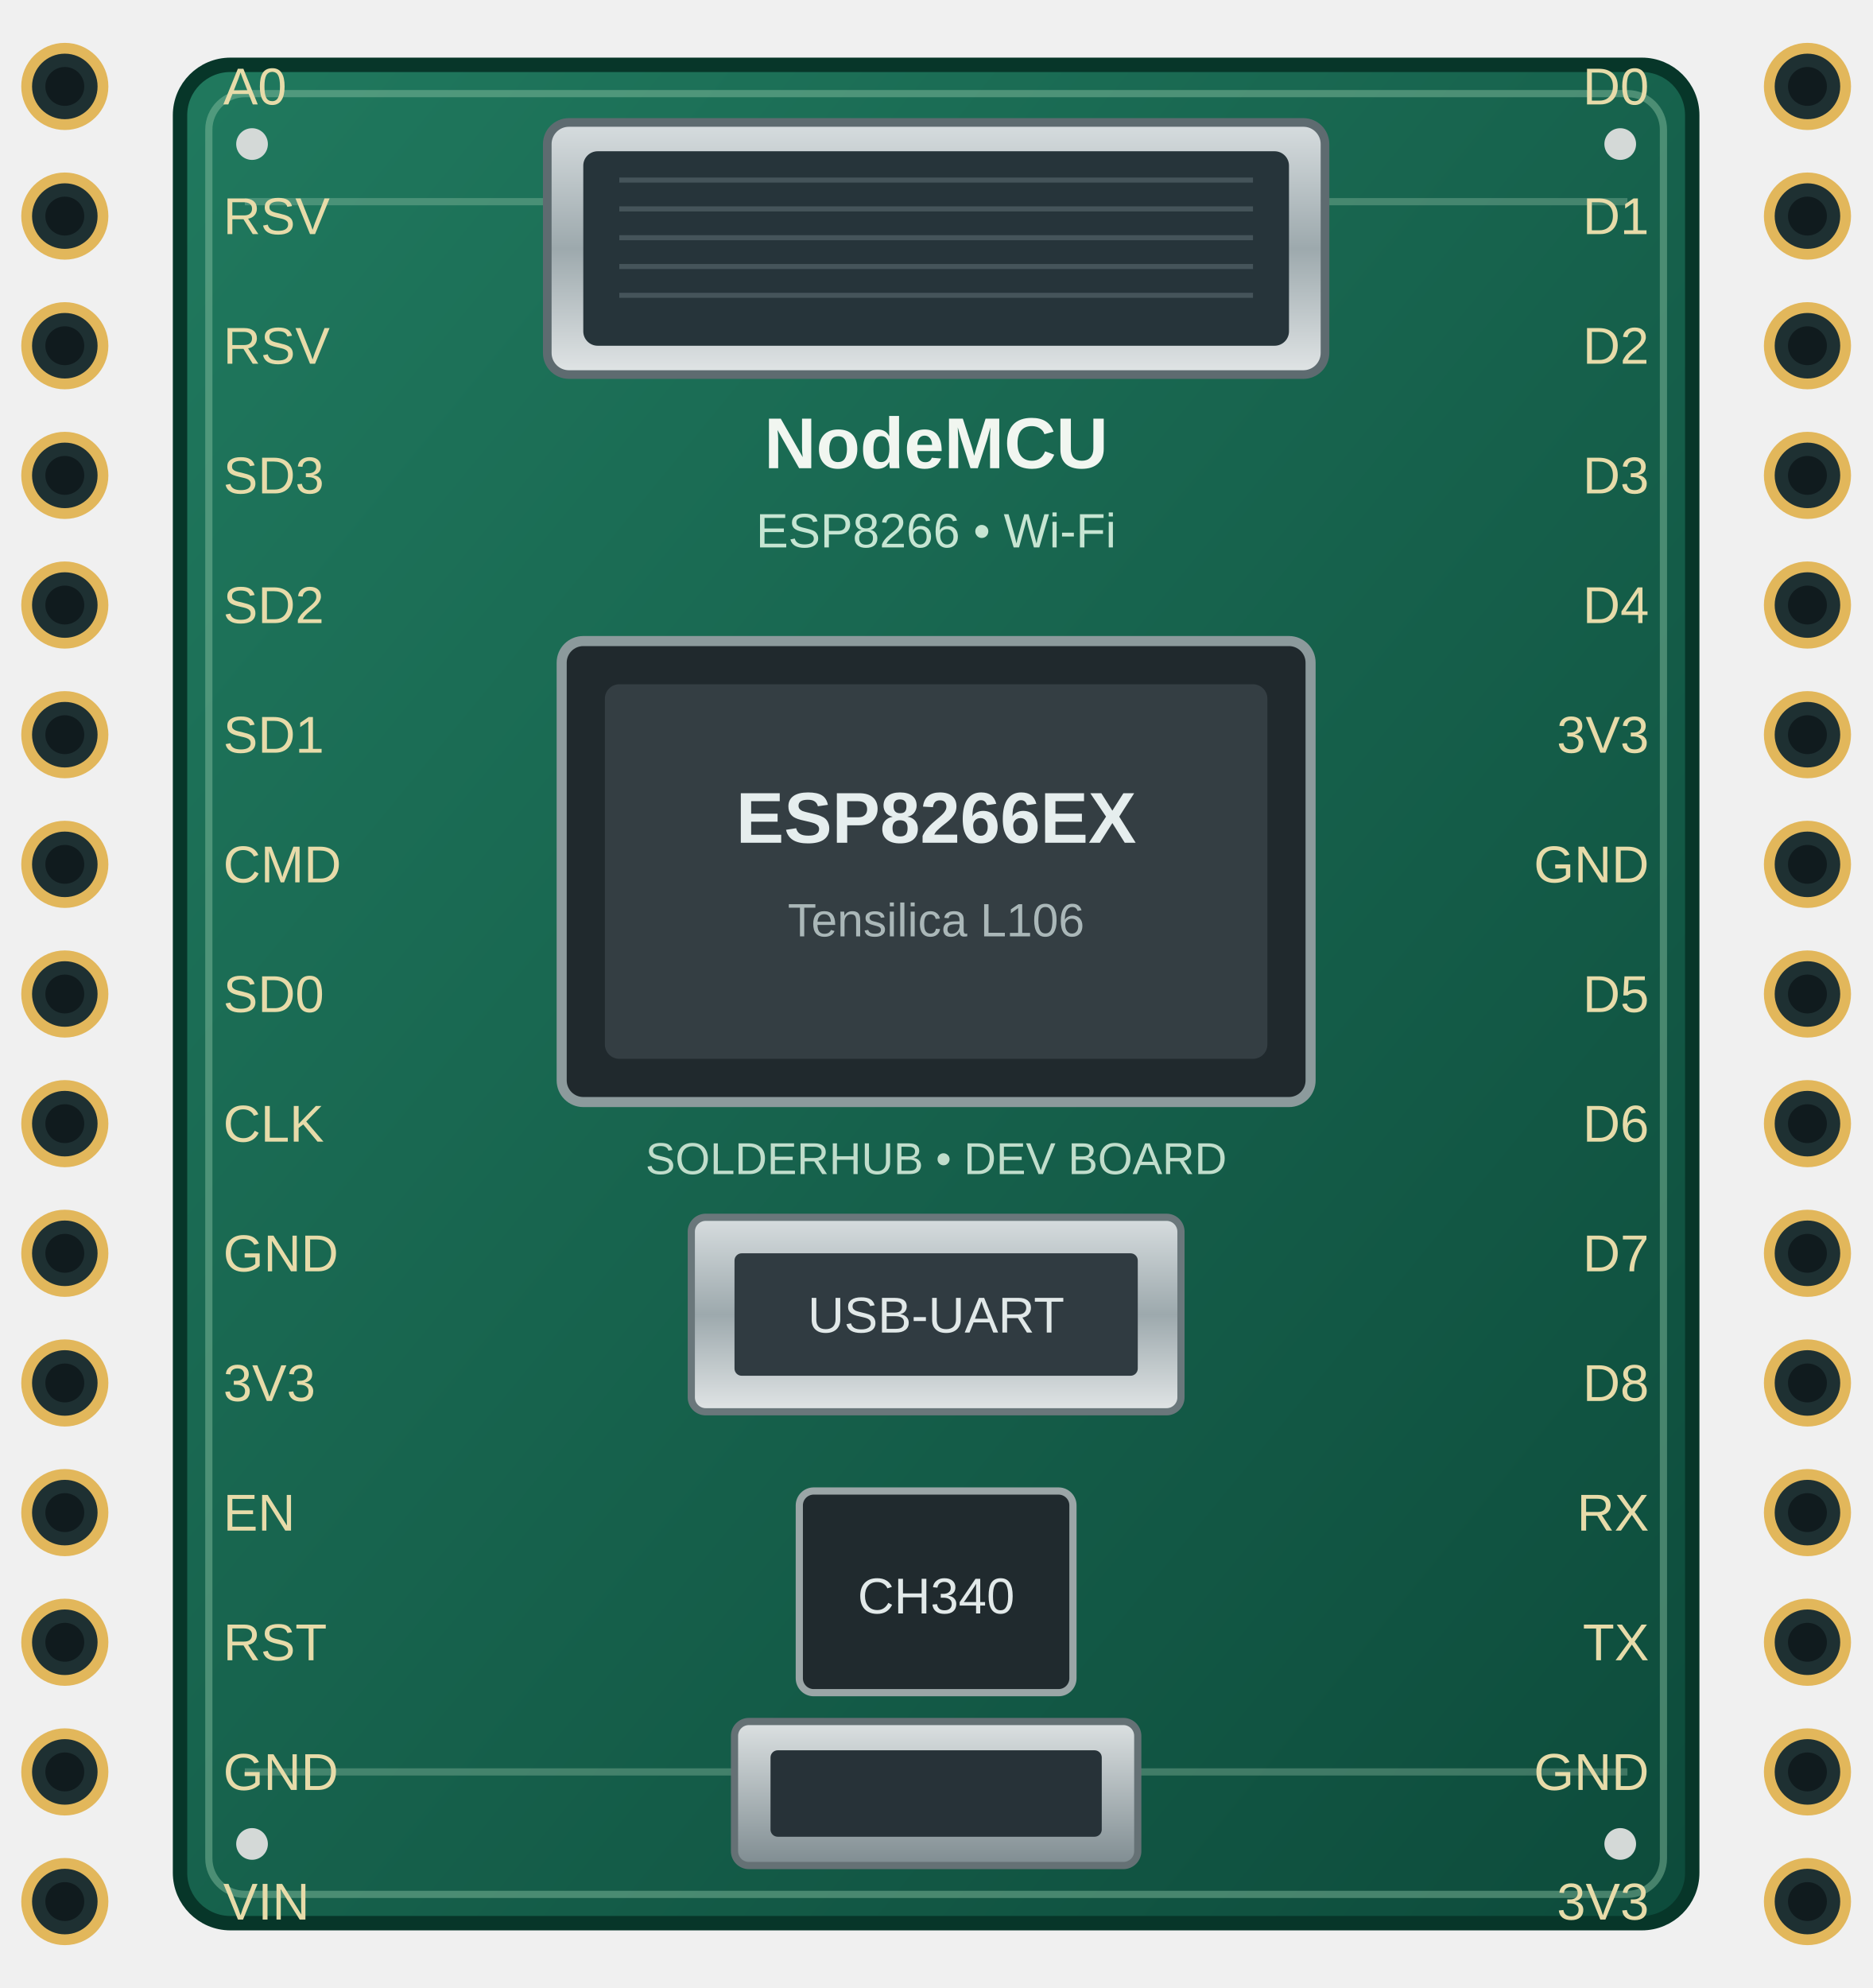
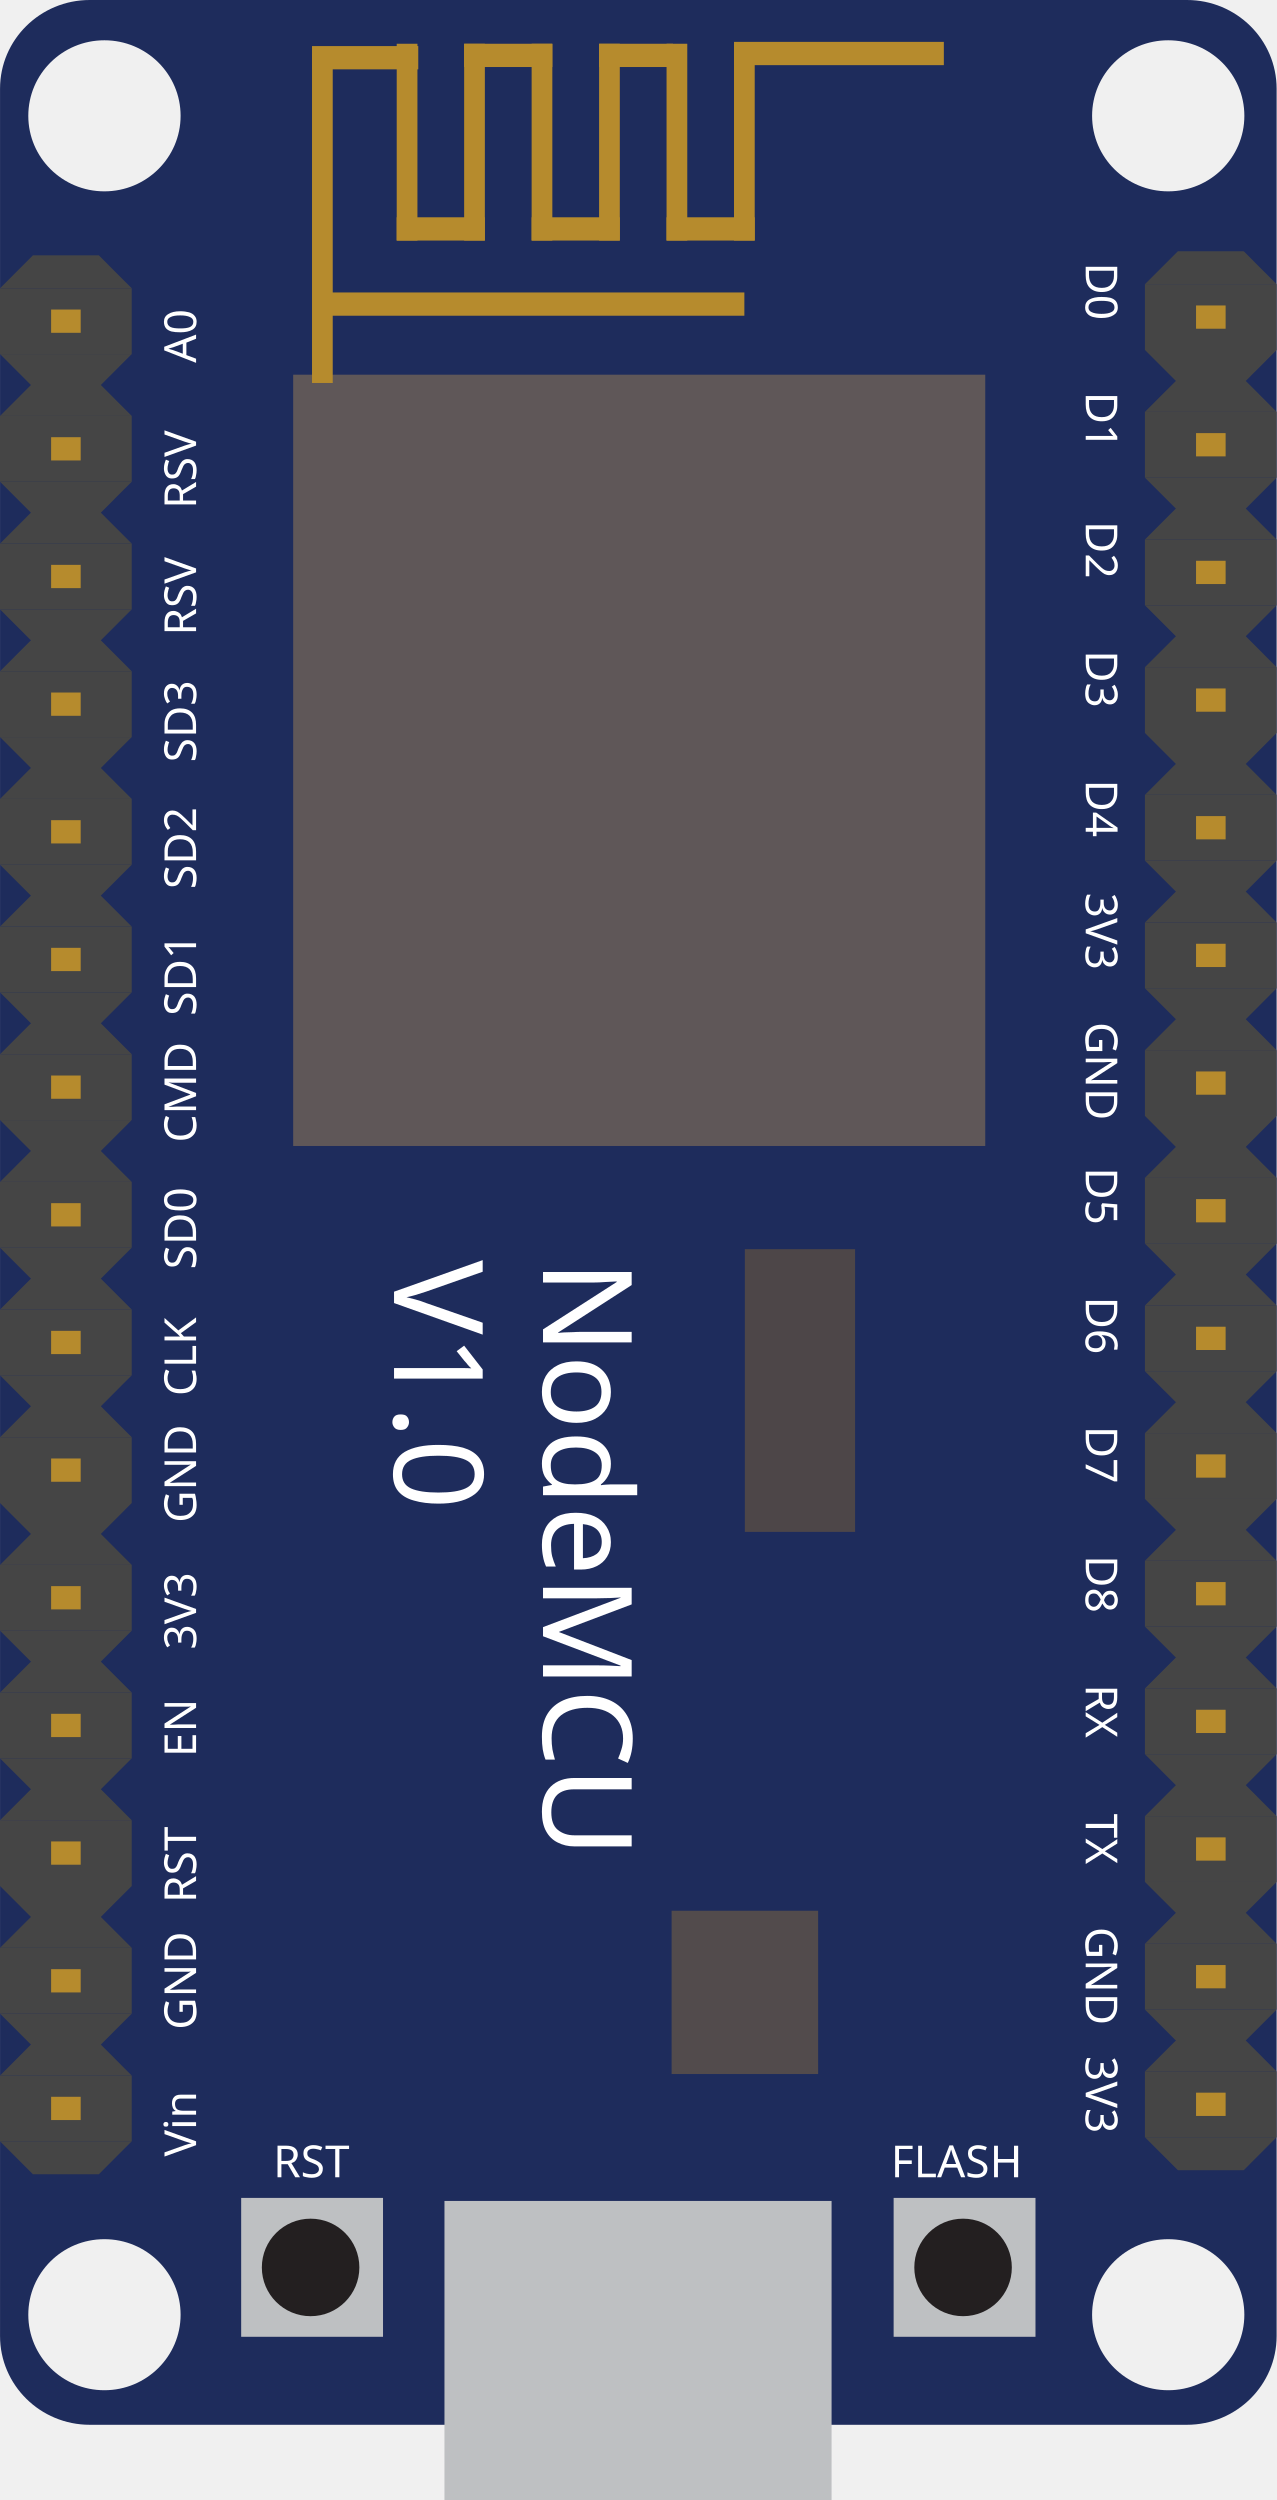
- <svg xmlns="http://www.w3.org/2000/svg" width="260" height="276" viewBox="0 0 260 276">
-   <defs>
-     <linearGradient id="pcb" x1="0" y1="0" x2="1" y2="1">
-       <stop stop-color="#20795e" />
-       <stop offset="1" stop-color="#0d4b3b" />
-     </linearGradient>
-     <linearGradient id="shield" x1="0" y1="0" x2="0" y2="1">
-       <stop stop-color="#d7dddf" />
-       <stop offset=".5" stop-color="#9da9ad" />
-       <stop offset="1" stop-color="#e1e5e6" />
-     </linearGradient>
-     <linearGradient id="usb" x1="0" y1="0" x2="0" y2="1">
-       <stop stop-color="#dce1e2" />
-       <stop offset="1" stop-color="#7f8c91" />
-     </linearGradient>
-   </defs>
-   <rect x="25" y="9" width="210" height="258" rx="7" fill="url(#pcb)" stroke="#073629" stroke-width="2" />
-   <rect x="29" y="13" width="202" height="250" rx="5" fill="none" stroke="#8cc3a4" stroke-opacity=".45" />
-   <path d="M34 28H226M34 246H226" stroke="#b3d5bd" stroke-opacity=".3" />
-   <circle cx="35" cy="20" r="2.2" fill="#d4d9d7" />
-   <circle cx="225" cy="20" r="2.2" fill="#d4d9d7" />
-   <circle cx="35" cy="256" r="2.2" fill="#d4d9d7" />
-   <circle cx="225" cy="256" r="2.2" fill="#d4d9d7" />
-   <rect x="76" y="17" width="108" height="35" rx="3" fill="url(#shield)" stroke="#5e6b70" stroke-width="1.2" />
-   <rect x="81" y="21" width="98" height="27" rx="2" fill="#26343a" />
-   <path d="M86 25h88M86 29h88M86 33h88M86 37h88M86 41h88" stroke="#45545a" stroke-width=".7" />
-   <text x="130" y="65" font-family="Arial,sans-serif" font-size="10" font-weight="700" fill="#f1f6f0" text-anchor="middle">NodeMCU</text>
-   <text x="130" y="76" font-family="Arial,sans-serif" font-size="6.7" fill="#c6e5d2" text-anchor="middle">ESP8266 • Wi-Fi</text>
-   <rect x="78" y="89" width="104" height="64" rx="3" fill="#20292d" stroke="#8c9a9c" stroke-width="1.4" />
-   <rect x="84" y="95" width="92" height="52" rx="2" fill="#343e43" />
-   <text x="130" y="117" font-family="Arial,sans-serif" font-size="10" font-weight="700" fill="#e6eeee" text-anchor="middle">ESP8266EX</text>
-   <text x="130" y="130" font-family="Arial,sans-serif" font-size="6.5" fill="#aab7b8" text-anchor="middle">Tensilica L106</text>
-   <text x="130" y="163" font-family="Arial,sans-serif" font-size="6.2" fill="#c0ddcb" text-anchor="middle">SOLDERHUB • DEV BOARD</text>
-   <rect x="96" y="169" width="68" height="27" rx="2" fill="url(#shield)" stroke="#6a777b" />
-   <rect x="102" y="174" width="56" height="17" rx="1" fill="#303b41" />
-   <text x="130" y="185" font-family="Arial,sans-serif" font-size="7" fill="#e1e8e8" text-anchor="middle">USB-UART</text>
-   <rect x="111" y="207" width="38" height="28" rx="2" fill="#202a2e" stroke="#9ba6a7" />
-   <text x="130" y="224" font-family="Arial,sans-serif" font-size="7" fill="#e2e9e9" text-anchor="middle">CH340</text>
-   <rect x="102" y="239" width="56" height="20" rx="2" fill="url(#usb)" stroke="#657175" />
-   <rect x="107" y="243" width="46" height="12" rx="1" fill="#273238" />
-   <circle cx="9" cy="12" r="5.3" fill="#1e3032" stroke="#e2b75b" stroke-width="1.5" />
-   <circle cx="9" cy="12" r="2.7" fill="#101b1e" />
-   <circle cx="251" cy="12" r="5.3" fill="#1e3032" stroke="#e2b75b" stroke-width="1.5" />
-   <circle cx="251" cy="12" r="2.7" fill="#101b1e" />
-   <text x="31" y="14.5" fill="#e7dba9" font-family="Arial,sans-serif" font-size="7.2">A0</text>
-   <text x="229" y="14.5" fill="#e7dba9" font-family="Arial,sans-serif" font-size="7.2" text-anchor="end">D0</text>
-   <circle cx="9" cy="30" r="5.3" fill="#1e3032" stroke="#e2b75b" stroke-width="1.5" />
-   <circle cx="9" cy="30" r="2.7" fill="#101b1e" />
-   <circle cx="251" cy="30" r="5.3" fill="#1e3032" stroke="#e2b75b" stroke-width="1.5" />
-   <circle cx="251" cy="30" r="2.7" fill="#101b1e" />
-   <text x="31" y="32.5" fill="#e7dba9" font-family="Arial,sans-serif" font-size="7.2">RSV</text>
-   <text x="229" y="32.5" fill="#e7dba9" font-family="Arial,sans-serif" font-size="7.2" text-anchor="end">D1</text>
-   <circle cx="9" cy="48" r="5.3" fill="#1e3032" stroke="#e2b75b" stroke-width="1.5" />
-   <circle cx="9" cy="48" r="2.7" fill="#101b1e" />
-   <circle cx="251" cy="48" r="5.3" fill="#1e3032" stroke="#e2b75b" stroke-width="1.5" />
-   <circle cx="251" cy="48" r="2.7" fill="#101b1e" />
-   <text x="31" y="50.5" fill="#e7dba9" font-family="Arial,sans-serif" font-size="7.2">RSV</text>
-   <text x="229" y="50.5" fill="#e7dba9" font-family="Arial,sans-serif" font-size="7.2" text-anchor="end">D2</text>
-   <circle cx="9" cy="66" r="5.3" fill="#1e3032" stroke="#e2b75b" stroke-width="1.5" />
-   <circle cx="9" cy="66" r="2.7" fill="#101b1e" />
-   <circle cx="251" cy="66" r="5.3" fill="#1e3032" stroke="#e2b75b" stroke-width="1.5" />
-   <circle cx="251" cy="66" r="2.7" fill="#101b1e" />
-   <text x="31" y="68.5" fill="#e7dba9" font-family="Arial,sans-serif" font-size="7.2">SD3</text>
-   <text x="229" y="68.5" fill="#e7dba9" font-family="Arial,sans-serif" font-size="7.2" text-anchor="end">D3</text>
-   <circle cx="9" cy="84" r="5.3" fill="#1e3032" stroke="#e2b75b" stroke-width="1.5" />
-   <circle cx="9" cy="84" r="2.7" fill="#101b1e" />
-   <circle cx="251" cy="84" r="5.3" fill="#1e3032" stroke="#e2b75b" stroke-width="1.5" />
-   <circle cx="251" cy="84" r="2.7" fill="#101b1e" />
-   <text x="31" y="86.5" fill="#e7dba9" font-family="Arial,sans-serif" font-size="7.2">SD2</text>
-   <text x="229" y="86.5" fill="#e7dba9" font-family="Arial,sans-serif" font-size="7.2" text-anchor="end">D4</text>
-   <circle cx="9" cy="102" r="5.3" fill="#1e3032" stroke="#e2b75b" stroke-width="1.5" />
-   <circle cx="9" cy="102" r="2.7" fill="#101b1e" />
-   <circle cx="251" cy="102" r="5.3" fill="#1e3032" stroke="#e2b75b" stroke-width="1.5" />
-   <circle cx="251" cy="102" r="2.7" fill="#101b1e" />
-   <text x="31" y="104.5" fill="#e7dba9" font-family="Arial,sans-serif" font-size="7.2">SD1</text>
-   <text x="229" y="104.5" fill="#e7dba9" font-family="Arial,sans-serif" font-size="7.2" text-anchor="end">3V3</text>
-   <circle cx="9" cy="120" r="5.3" fill="#1e3032" stroke="#e2b75b" stroke-width="1.5" />
-   <circle cx="9" cy="120" r="2.7" fill="#101b1e" />
-   <circle cx="251" cy="120" r="5.3" fill="#1e3032" stroke="#e2b75b" stroke-width="1.5" />
-   <circle cx="251" cy="120" r="2.7" fill="#101b1e" />
-   <text x="31" y="122.5" fill="#e7dba9" font-family="Arial,sans-serif" font-size="7.2">CMD</text>
-   <text x="229" y="122.5" fill="#e7dba9" font-family="Arial,sans-serif" font-size="7.2" text-anchor="end">GND</text>
-   <circle cx="9" cy="138" r="5.3" fill="#1e3032" stroke="#e2b75b" stroke-width="1.5" />
-   <circle cx="9" cy="138" r="2.7" fill="#101b1e" />
-   <circle cx="251" cy="138" r="5.3" fill="#1e3032" stroke="#e2b75b" stroke-width="1.5" />
-   <circle cx="251" cy="138" r="2.7" fill="#101b1e" />
-   <text x="31" y="140.5" fill="#e7dba9" font-family="Arial,sans-serif" font-size="7.2">SD0</text>
-   <text x="229" y="140.5" fill="#e7dba9" font-family="Arial,sans-serif" font-size="7.2" text-anchor="end">D5</text>
-   <circle cx="9" cy="156" r="5.3" fill="#1e3032" stroke="#e2b75b" stroke-width="1.5" />
-   <circle cx="9" cy="156" r="2.7" fill="#101b1e" />
-   <circle cx="251" cy="156" r="5.3" fill="#1e3032" stroke="#e2b75b" stroke-width="1.5" />
-   <circle cx="251" cy="156" r="2.7" fill="#101b1e" />
-   <text x="31" y="158.5" fill="#e7dba9" font-family="Arial,sans-serif" font-size="7.2">CLK</text>
-   <text x="229" y="158.5" fill="#e7dba9" font-family="Arial,sans-serif" font-size="7.2" text-anchor="end">D6</text>
-   <circle cx="9" cy="174" r="5.3" fill="#1e3032" stroke="#e2b75b" stroke-width="1.5" />
-   <circle cx="9" cy="174" r="2.7" fill="#101b1e" />
-   <circle cx="251" cy="174" r="5.3" fill="#1e3032" stroke="#e2b75b" stroke-width="1.5" />
-   <circle cx="251" cy="174" r="2.7" fill="#101b1e" />
-   <text x="31" y="176.5" fill="#e7dba9" font-family="Arial,sans-serif" font-size="7.2">GND</text>
-   <text x="229" y="176.5" fill="#e7dba9" font-family="Arial,sans-serif" font-size="7.2" text-anchor="end">D7</text>
-   <circle cx="9" cy="192" r="5.3" fill="#1e3032" stroke="#e2b75b" stroke-width="1.5" />
-   <circle cx="9" cy="192" r="2.7" fill="#101b1e" />
-   <circle cx="251" cy="192" r="5.3" fill="#1e3032" stroke="#e2b75b" stroke-width="1.5" />
-   <circle cx="251" cy="192" r="2.7" fill="#101b1e" />
-   <text x="31" y="194.5" fill="#e7dba9" font-family="Arial,sans-serif" font-size="7.2">3V3</text>
-   <text x="229" y="194.5" fill="#e7dba9" font-family="Arial,sans-serif" font-size="7.2" text-anchor="end">D8</text>
-   <circle cx="9" cy="210" r="5.3" fill="#1e3032" stroke="#e2b75b" stroke-width="1.5" />
-   <circle cx="9" cy="210" r="2.7" fill="#101b1e" />
-   <circle cx="251" cy="210" r="5.3" fill="#1e3032" stroke="#e2b75b" stroke-width="1.5" />
-   <circle cx="251" cy="210" r="2.7" fill="#101b1e" />
-   <text x="31" y="212.5" fill="#e7dba9" font-family="Arial,sans-serif" font-size="7.2">EN</text>
-   <text x="229" y="212.5" fill="#e7dba9" font-family="Arial,sans-serif" font-size="7.2" text-anchor="end">RX</text>
-   <circle cx="9" cy="228" r="5.3" fill="#1e3032" stroke="#e2b75b" stroke-width="1.5" />
-   <circle cx="9" cy="228" r="2.7" fill="#101b1e" />
-   <circle cx="251" cy="228" r="5.3" fill="#1e3032" stroke="#e2b75b" stroke-width="1.5" />
-   <circle cx="251" cy="228" r="2.7" fill="#101b1e" />
-   <text x="31" y="230.5" fill="#e7dba9" font-family="Arial,sans-serif" font-size="7.2">RST</text>
-   <text x="229" y="230.5" fill="#e7dba9" font-family="Arial,sans-serif" font-size="7.2" text-anchor="end">TX</text>
-   <circle cx="9" cy="246" r="5.3" fill="#1e3032" stroke="#e2b75b" stroke-width="1.5" />
-   <circle cx="9" cy="246" r="2.7" fill="#101b1e" />
-   <circle cx="251" cy="246" r="5.3" fill="#1e3032" stroke="#e2b75b" stroke-width="1.5" />
-   <circle cx="251" cy="246" r="2.7" fill="#101b1e" />
-   <text x="31" y="248.5" fill="#e7dba9" font-family="Arial,sans-serif" font-size="7.2">GND</text>
-   <text x="229" y="248.5" fill="#e7dba9" font-family="Arial,sans-serif" font-size="7.2" text-anchor="end">GND</text>
-   <circle cx="9" cy="264" r="5.3" fill="#1e3032" stroke="#e2b75b" stroke-width="1.5" />
-   <circle cx="9" cy="264" r="2.7" fill="#101b1e" />
-   <circle cx="251" cy="264" r="5.3" fill="#1e3032" stroke="#e2b75b" stroke-width="1.5" />
-   <circle cx="251" cy="264" r="2.7" fill="#101b1e" />
-   <text x="31" y="266.5" fill="#e7dba9" font-family="Arial,sans-serif" font-size="7.2">VIN</text>
-   <text x="229" y="266.5" fill="#e7dba9" font-family="Arial,sans-serif" font-size="7.2" text-anchor="end">3V3</text>
+ <svg xmlns="http://www.w3.org/2000/svg" viewBox="0 0 72 141" width="72" height="141" role="img" aria-label="ESP8266 NodeMCU V1.0 board top view">
+   <g id="board-art" transform="translate(72 0) rotate(90)">
+     <g>
+       <path fill="#1E2C5C" d="M131.751-0.001H5.004C2.24-0.001,0,2.265,0,5.062v61.874c0,2.795,2.24,5.062,5.004,5.062h126.747   c2.765,0,5.007-2.268,5.007-5.062V5.061C136.758,2.265,134.516-0.001,131.751-0.001z M6.533,1.818c2.352,0,4.259,1.924,4.259,4.295   c0,2.37-1.905,4.293-4.259,4.293c-2.355,0-4.261-1.922-4.261-4.293C2.272,3.743,4.178,1.818,6.533,1.818z M6.533,70.404   c-2.355,0-4.261-1.92-4.261-4.291c0-2.373,1.905-4.299,4.261-4.299c2.352,0,4.259,1.926,4.259,4.299   C10.792,68.484,8.885,70.404,6.533,70.404z M130.55,70.404c-2.354,0-4.26-1.92-4.26-4.291c0-2.373,1.905-4.299,4.26-4.299   c2.353,0,4.259,1.926,4.259,4.299C134.809,68.484,132.902,70.404,130.55,70.404z M130.55,10.406c-2.354,0-4.26-1.923-4.26-4.293   c0-2.37,1.905-4.294,4.26-4.294c2.353,0,4.259,1.923,4.259,4.294C134.809,8.482,132.902,10.406,130.55,10.406z" />
+       <rect x="16.258" y="64.572" fill="#454545" width="3.713" height="7.428" />
+       <polygon fill="#454545" points="14.4,66.428 16.258,64.572 16.258,71.998 14.4,70.141  " />
+       <polygon fill="#454545" points="19.97,64.572 21.829,66.428 21.829,70.141 19.97,71.998  " />
+       <rect x="17.458" y="67.449" fill="#B68B2D" width="1.312" height="1.668" />
+       <rect x="23.458" y="64.572" fill="#454545" width="3.713" height="7.428" />
+       <polygon fill="#454545" points="21.6,66.428 23.458,64.572 23.458,71.998 21.6,70.141  " />
+       <polygon fill="#454545" points="27.17,64.572 29.029,66.428 29.029,70.141 27.17,71.998  " />
+       <rect x="24.658" y="67.449" fill="#B68B2D" width="1.312" height="1.668" />
+       <rect x="30.658" y="64.572" fill="#454545" width="3.713" height="7.428" />
+       <polygon fill="#454545" points="28.8,66.428 30.658,64.572 30.658,71.998 28.8,70.141  " />
+       <polygon fill="#454545" points="34.37,64.572 36.229,66.428 36.229,70.141 34.37,71.998  " />
+       <rect x="31.858" y="67.449" fill="#B68B2D" width="1.312" height="1.668" />
+       <rect x="37.858" y="64.572" fill="#454545" width="3.713" height="7.428" />
+       <polygon fill="#454545" points="36,66.428 37.858,64.572 37.858,71.998 36,70.141  " />
+       <polygon fill="#454545" points="41.57,64.572 43.429,66.428 43.429,70.141 41.57,71.998  " />
+       <rect x="39.059" y="67.449" fill="#B68B2D" width="1.312" height="1.668" />
+       <rect x="45.058" y="64.572" fill="#454545" width="3.713" height="7.428" />
+       <polygon fill="#454545" points="43.2,66.428 45.058,64.572 45.058,71.998 43.2,70.141  " />
+       <polygon fill="#454545" points="48.77,64.572 50.629,66.428 50.629,70.141 48.77,71.998  " />
+       <rect x="46.258" y="67.449" fill="#B68B2D" width="1.312" height="1.668" />
+       <rect x="52.258" y="64.572" fill="#454545" width="3.713" height="7.428" />
+       <polygon fill="#454545" points="50.4,66.428 52.258,64.572 52.258,71.998 50.4,70.141  " />
+       <polygon fill="#454545" points="55.97,64.572 57.829,66.428 57.829,70.141 55.97,71.998  " />
+       <rect x="53.458" y="67.449" fill="#B68B2D" width="1.312" height="1.668" />
+       <rect x="59.458" y="64.572" fill="#454545" width="3.713" height="7.428" />
+       <polygon fill="#454545" points="57.601,66.428 59.458,64.572 59.458,71.998 57.601,70.141  " />
+       <polygon fill="#454545" points="63.17,64.572 65.029,66.428 65.029,70.141 63.17,71.998  " />
+       <rect x="60.659" y="67.449" fill="#B68B2D" width="1.312" height="1.668" />
+       <rect x="66.659" y="64.572" fill="#454545" width="3.713" height="7.428" />
+       <polygon fill="#454545" points="64.801,66.428 66.659,64.572 66.659,71.998 64.801,70.141  " />
+       <polygon fill="#454545" points="70.371,64.572 72.229,66.428 72.229,70.141 70.371,71.998  " />
+       <rect x="67.859" y="67.449" fill="#B68B2D" width="1.312" height="1.668" />
+       <rect x="73.857" y="64.572" fill="#454545" width="3.713" height="7.428" />
+       <polygon fill="#454545" points="72,66.428 73.857,64.572 73.857,71.998 72,70.141  " />
+       <polygon fill="#454545" points="77.568,64.572 79.43,66.428 79.43,70.141 77.568,71.998  " />
+       <rect x="75.059" y="67.449" fill="#B68B2D" width="1.312" height="1.668" />
+       <rect x="81.059" y="64.572" fill="#454545" width="3.713" height="7.428" />
+       <polygon fill="#454545" points="79.2,66.428 81.059,64.572 81.059,71.998 79.2,70.141  " />
+       <polygon fill="#454545" points="84.771,64.572 86.63,66.428 86.63,70.141 84.771,71.998  " />
+       <rect x="82.259" y="67.449" fill="#B68B2D" width="1.312" height="1.668" />
+       <rect x="88.259" y="64.572" fill="#454545" width="3.714" height="7.428" />
+       <polygon fill="#454545" points="86.4,66.428 88.259,64.572 88.259,71.998 86.4,70.141  " />
+       <polygon fill="#454545" points="91.971,64.572 93.829,66.428 93.829,70.141 91.971,71.998  " />
+       <rect x="89.458" y="67.449" fill="#B68B2D" width="1.312" height="1.668" />
+       <rect x="95.458" y="64.572" fill="#454545" width="3.713" height="7.428" />
+       <polygon fill="#454545" points="93.602,66.428 95.458,64.572 95.458,71.998 93.602,70.141  " />
+       <polygon fill="#454545" points="99.171,64.572 101.029,66.428 101.029,70.141 99.171,71.998  " />
+       <rect x="96.659" y="67.449" fill="#B68B2D" width="1.312" height="1.668" />
+       <rect x="102.659" y="64.572" fill="#454545" width="3.713" height="7.428" />
+       <polygon fill="#454545" points="100.8,66.428 102.659,64.572 102.659,71.998 100.8,70.141  " />
+       <polygon fill="#454545" points="106.37,64.572 108.229,66.428 108.229,70.141 106.37,71.998  " />
+       <rect x="103.857" y="67.449" fill="#B68B2D" width="1.312" height="1.668" />
+       <rect x="109.857" y="64.572" fill="#454545" width="3.713" height="7.428" />
+       <polygon fill="#454545" points="108.001,66.428 109.857,64.572 109.857,71.998 108.001,70.141  " />
+       <polygon fill="#454545" points="113.57,64.572 115.43,66.428 115.43,70.141 113.57,71.998  " />
+       <rect x="111.061" y="67.449" fill="#B68B2D" width="1.312" height="1.668" />
+       <rect x="117.061" y="64.572" fill="#454545" width="3.713" height="7.428" />
+       <polygon fill="#454545" points="115.2,66.428 117.061,64.572 117.061,71.998 115.2,70.141  " />
+       <polygon fill="#454545" points="120.771,64.572 122.63,66.428 122.63,70.141 120.771,71.998  " />
+       <rect x="118.259" y="67.449" fill="#B68B2D" width="1.312" height="1.668" />
+       <rect x="16.028" y="-0.001" fill="#454545" width="3.713" height="7.427" />
+       <polygon fill="#454545" points="14.17,1.854 16.028,-0.001 16.028,7.425 14.17,5.566  " />
+       <polygon fill="#454545" points="19.74,-0.001 21.599,1.854 21.599,5.566 19.74,7.425  " />
+       <rect x="17.228" y="2.875" fill="#B68B2D" width="1.312" height="1.668" />
+       <rect x="23.228" y="-0.001" fill="#454545" width="3.713" height="7.427" />
+       <polygon fill="#454545" points="21.37,1.854 23.228,-0.001 23.228,7.425 21.37,5.566  " />
+       <polygon fill="#454545" points="26.94,-0.001 28.799,1.854 28.799,5.566 26.94,7.425  " />
+       <rect x="24.428" y="2.875" fill="#B68B2D" width="1.312" height="1.668" />
+       <rect x="30.428" y="-0.001" fill="#454545" width="3.713" height="7.427" />
+       <polygon fill="#454545" points="28.57,1.854 30.428,-0.001 30.428,7.425 28.57,5.566  " />
+       <polygon fill="#454545" points="34.14,-0.001 35.999,1.854 35.999,5.566 34.14,7.425  " />
+       <rect x="31.628" y="2.875" fill="#B68B2D" width="1.312" height="1.668" />
+       <rect x="37.628" y="-0.001" fill="#454545" width="3.713" height="7.427" />
+       <polygon fill="#454545" points="35.771,1.854 37.628,-0.001 37.628,7.425 35.771,5.566  " />
+       <polygon fill="#454545" points="41.34,-0.001 43.199,1.854 43.199,5.566 41.34,7.425  " />
+       <rect x="38.829" y="2.875" fill="#B68B2D" width="1.312" height="1.668" />
+       <rect x="44.828" y="-0.001" fill="#454545" width="3.713" height="7.427" />
+       <polygon fill="#454545" points="42.97,1.854 44.828,-0.001 44.828,7.425 42.97,5.566  " />
+       <polygon fill="#454545" points="48.54,-0.001 50.399,1.854 50.399,5.566 48.54,7.425  " />
+       <rect x="46.028" y="2.875" fill="#B68B2D" width="1.312" height="1.668" />
+       <rect x="52.028" y="-0.001" fill="#454545" width="3.713" height="7.427" />
+       <polygon fill="#454545" points="50.17,1.854 52.028,-0.001 52.028,7.425 50.17,5.566  " />
+       <polygon fill="#454545" points="55.74,-0.001 57.599,1.854 57.599,5.566 55.74,7.425  " />
+       <rect x="53.229" y="2.875" fill="#B68B2D" width="1.312" height="1.668" />
+       <rect x="59.229" y="-0.001" fill="#454545" width="3.712" height="7.427" />
+       <polygon fill="#454545" points="57.371,1.854 59.229,-0.001 59.229,7.425 57.371,5.566  " />
+       <polygon fill="#454545" points="62.939,-0.001 64.799,1.854 64.799,5.566 62.939,7.425  " />
+       <rect x="60.43" y="2.875" fill="#B68B2D" width="1.312" height="1.668" />
+       <rect x="66.43" y="-0.001" fill="#454545" width="3.713" height="7.427" />
+       <polygon fill="#454545" points="64.57,1.854 66.43,-0.001 66.43,7.425 64.57,5.566  " />
+       <polygon fill="#454545" points="70.141,-0.001 71.999,1.854 71.999,5.566 70.141,7.425  " />
+       <rect x="67.629" y="2.875" fill="#B68B2D" width="1.312" height="1.668" />
+       <rect x="73.628" y="-0.001" fill="#454545" width="3.713" height="7.427" />
+       <polygon fill="#454545" points="71.771,1.854 73.628,-0.001 73.628,7.425 71.771,5.566  " />
+       <polygon fill="#454545" points="77.34,-0.001 79.197,1.854 79.197,5.566 77.34,7.425  " />
+       <rect x="74.828" y="2.875" fill="#B68B2D" width="1.312" height="1.668" />
+       <rect x="80.828" y="-0.001" fill="#454545" width="3.713" height="7.427" />
+       <polygon fill="#454545" points="78.971,1.854 80.828,-0.001 80.828,7.425 78.971,5.566  " />
+       <polygon fill="#454545" points="84.54,-0.001 86.398,1.854 86.398,5.566 84.54,7.425  " />
+       <rect x="82.027" y="2.875" fill="#B68B2D" width="1.312" height="1.668" />
+       <rect x="88.027" y="-0.001" fill="#454545" width="3.714" height="7.427" />
+       <polygon fill="#454545" points="86.171,1.854 88.027,-0.001 88.027,7.425 86.171,5.566  " />
+       <polygon fill="#454545" points="91.74,-0.001 93.6,1.854 93.6,5.566 91.74,7.425  " />
+       <rect x="89.229" y="2.875" fill="#B68B2D" width="1.312" height="1.668" />
+       <rect x="95.229" y="-0.001" fill="#454545" width="3.713" height="7.427" />
+       <polygon fill="#454545" points="93.37,1.854 95.229,-0.001 95.229,7.425 93.37,5.566  " />
+       <polygon fill="#454545" points="98.939,-0.001 100.8,1.854 100.8,5.566 98.939,7.425  " />
+       <rect x="96.43" y="2.875" fill="#B68B2D" width="1.312" height="1.668" />
+       <rect x="102.43" y="-0.001" fill="#454545" width="3.713" height="7.427" />
+       <polygon fill="#454545" points="100.57,1.854 102.43,-0.001 102.43,7.425 100.57,5.566  " />
+       <polygon fill="#454545" points="106.141,-0.001 107.999,1.854 107.999,5.566 106.141,7.425  " />
+       <rect x="103.628" y="2.875" fill="#B68B2D" width="1.312" height="1.668" />
+       <rect x="109.628" y="-0.001" fill="#454545" width="3.713" height="7.427" />
+       <polygon fill="#454545" points="107.771,1.854 109.628,-0.001 109.628,7.425 107.771,5.566  " />
+       <polygon fill="#454545" points="113.341,-0.001 115.199,1.854 115.199,5.566 113.341,7.425  " />
+       <rect x="110.829" y="2.875" fill="#B68B2D" width="1.312" height="1.668" />
+       <rect x="116.829" y="-0.001" fill="#454545" width="3.713" height="7.427" />
+       <polygon fill="#454545" points="114.971,1.854 116.829,-0.001 116.829,7.425 114.971,5.566  " />
+       <polygon fill="#454545" points="120.54,-0.001 122.398,1.854 122.398,5.566 120.54,7.425  " />
+       <rect x="118.027" y="2.875" fill="#B68B2D" width="1.312" height="1.668" />
+       <text transform="matrix(1 0 0 1 14.7988 10.7676)" fill="#FFFFFF" font-family="'OCRA'" font-size="2.5">D0</text>
+       <text transform="matrix(1 0 0 1 22.0894 10.7656)" fill="#FFFFFF" font-family="'OCRA'" font-size="2.5">D1</text>
+       <text transform="matrix(1 0 0 1 29.3804 10.7656)" fill="#FFFFFF" font-family="'OCRA'" font-size="2.5">D2</text>
+       <text transform="matrix(1 0 0 1 36.6709 10.7656)" fill="#FFFFFF" font-family="'OCRA'" font-size="2.5">D3</text>
+       <text transform="matrix(1 0 0 1 43.9614 10.7656)" fill="#FFFFFF" font-family="'OCRA'" font-size="2.5">D4</text>
+       <text transform="matrix(1 0 0 1 50.3486 10.7656)" fill="#FFFFFF" font-family="'OCRA'" font-size="2.5">3V3</text>
+       <text transform="matrix(1 0 0 1 57.6392 10.7656)" fill="#FFFFFF" font-family="'OCRA'" font-size="2.5">GND</text>
+       <text transform="matrix(1 0 0 1 65.8335 10.7676)" fill="#FFFFFF" font-family="'OCRA'" font-size="2.5">D5</text>
+       <text transform="matrix(1 0 0 1 73.124 10.7656)" fill="#FFFFFF" font-family="'OCRA'" font-size="2.5">D6</text>
+       <text transform="matrix(1 0 0 1 80.415 10.7676)" fill="#FFFFFF" font-family="'OCRA'" font-size="2.5">D7</text>
+       <text transform="matrix(1 0 0 1 87.7061 10.7656)" fill="#FFFFFF" font-family="'OCRA'" font-size="2.5">D8</text>
+       <text transform="matrix(1 0 0 1 94.9961 10.7676)" fill="#FFFFFF" font-family="'OCRA'" font-size="2.5">RX</text>
+       <text transform="matrix(1 0 0 1 102.2871 10.7656)" fill="#FFFFFF" font-family="'OCRA'" font-size="2.5">TX</text>
+       <text transform="matrix(1 0 0 1 108.6738 10.7676)" fill="#FFFFFF" font-family="'OCRA'" font-size="2.5">GND</text>
+       <text transform="matrix(1 0 0 1 115.9648 10.7656)" fill="#FFFFFF" font-family="'OCRA'" font-size="2.5">3V3</text>
+       <text transform="matrix(-1 0 0 -1 121.6289 60.9414)" fill="#FFFFFF" font-family="'OCRA'" font-size="2.5">Vin</text>
+       <text transform="matrix(-1 0 0 -1 114.4805 60.9414)" fill="#FFFFFF" font-family="'OCRA'" font-size="2.5">GND</text>
+       <text transform="matrix(-1 0 0 -1 107.332 60.9414)" fill="#FFFFFF" font-family="'OCRA'" font-size="2.5">RST</text>
+       <text transform="matrix(-1 0 0 -1 99.0996 60.9414)" fill="#FFFFFF" font-family="'OCRA'" font-size="2.5">EN</text>
+       <text transform="matrix(-1 0 0 -1 93.0352 60.9414)" fill="#FFFFFF" font-family="'OCRA'" font-size="2.5">3V3</text>
+       <text transform="matrix(-1 0 0 -1 85.8867 60.9414)" fill="#FFFFFF" font-family="'OCRA'" font-size="2.5">GND</text>
+       <text transform="matrix(-1 0 0 -1 78.7383 60.9414)" fill="#FFFFFF" font-family="'OCRA'" font-size="2.5">CLK</text>
+       <text transform="matrix(-1 0 0 -1 71.5898 60.9414)" fill="#FFFFFF" font-family="'OCRA'" font-size="2.5">SD0</text>
+       <text transform="matrix(-1 0 0 -1 64.4395 60.9414)" fill="#FFFFFF" font-family="'OCRA'" font-size="2.5">CMD</text>
+       <text transform="matrix(-1 0 0 -1 57.291 60.9414)" fill="#FFFFFF" font-family="'OCRA'" font-size="2.5">SD1</text>
+       <text transform="matrix(-1 0 0 -1 50.1426 60.9414)" fill="#FFFFFF" font-family="'OCRA'" font-size="2.5">SD2</text>
+       <text transform="matrix(-1 0 0 -1 42.9941 60.9414)" fill="#FFFFFF" font-family="'OCRA'" font-size="2.5">SD3</text>
+       <text transform="matrix(-1 0 0 -1 35.8457 60.9414)" fill="#FFFFFF" font-family="'OCRA'" font-size="2.5">RSV</text>
+       <text transform="matrix(-1 0 0 -1 28.6973 60.9414)" fill="#FFFFFF" font-family="'OCRA'" font-size="2.5">RSV</text>
+       <text transform="matrix(-1 0 0 -1 20.4648 60.9414)" fill="#FFFFFF" font-family="'OCRA'" font-size="2.5">A0</text>
+       <rect x="124.133" y="25.099" fill="#BEC0C2" width="17.333" height="21.833" />
+       <rect x="123.962" y="13.599" fill="#BEC0C2" width="7.833" height="8" />
+       <circle fill="#231F20" cx="127.883" cy="17.683" r="2.75" />
+       <rect x="123.962" y="50.398" fill="#BEC0C2" width="7.833" height="8" />
+       <circle fill="#231F20" cx="127.883" cy="54.482" r="2.75" />
+       <text transform="matrix(4.489659e-11 -1 1 4.489659e-11 122.7988 21.7637)" fill="#FFFFFF" font-family="'OCRA'" font-size="2.5">FLASH</text>
+       <text transform="matrix(4.489659e-11 -1 1 4.489659e-11 122.7969 56.5977)" fill="#FFFFFF" font-family="'OCRA'" font-size="2.5">RST</text>
+       <rect x="21.133" y="16.432" fill="#5F5758" width="43.5" height="39.033" />
+       <rect x="2.362" y="18.767" fill="#B68B2D" width="1.312" height="11.834" />
+       <rect x="2.468" y="29.434" fill="#B68B2D" width="11.099" height="1.168" />
+       <rect x="2.468" y="33.238" fill="#B68B2D" width="11.099" height="1.168" />
+       <rect x="2.468" y="37.043" fill="#B68B2D" width="11.099" height="1.168" />
+       <rect x="2.468" y="40.848" fill="#B68B2D" width="11.099" height="1.168" />
+       <rect x="2.468" y="44.654" fill="#B68B2D" width="11.099" height="1.168" />
+       <rect x="2.468" y="48.457" fill="#B68B2D" width="11.099" height="1.168" />
+       <rect x="12.255" y="29.434" fill="#B68B2D" width="1.312" height="4.973" />
+       <rect x="2.468" y="34.043" fill="#B68B2D" width="1.312" height="4.168" />
+       <rect x="12.255" y="37.043" fill="#B68B2D" width="1.312" height="4.973" />
+       <rect x="2.468" y="40.848" fill="#B68B2D" width="1.312" height="4.976" />
+       <rect x="12.255" y="44.654" fill="#B68B2D" width="1.312" height="4.973" />
+       <rect x="2.599" y="48.41" fill="#B68B2D" width="1.312" height="5.992" />
+       <rect x="3.018" y="53.234" fill="#B68B2D" width="18.582" height="1.168" />
+       <rect x="16.495" y="30.018" fill="#B68B2D" width="1.312" height="24.312" />
+       <rect x="107.766" y="25.857" fill="#524B4C" width="9.209" height="8.264" />
+       <rect x="70.453" y="23.773" fill="#4D4648" width="15.945" height="6.217" />
+     </g>
+     <text transform="matrix(1 0 0 1 71.0703 41.374)">
+       <tspan x="0" y="0" fill="#FFFFFF" font-family="'OCRA'" font-size="7">NodeMCU </tspan>
+       <tspan x="0" y="8.4" fill="#FFFFFF" font-family="'OCRA'" font-size="7">V1.0</tspan>
+     </text>
+   </g>
</svg>
